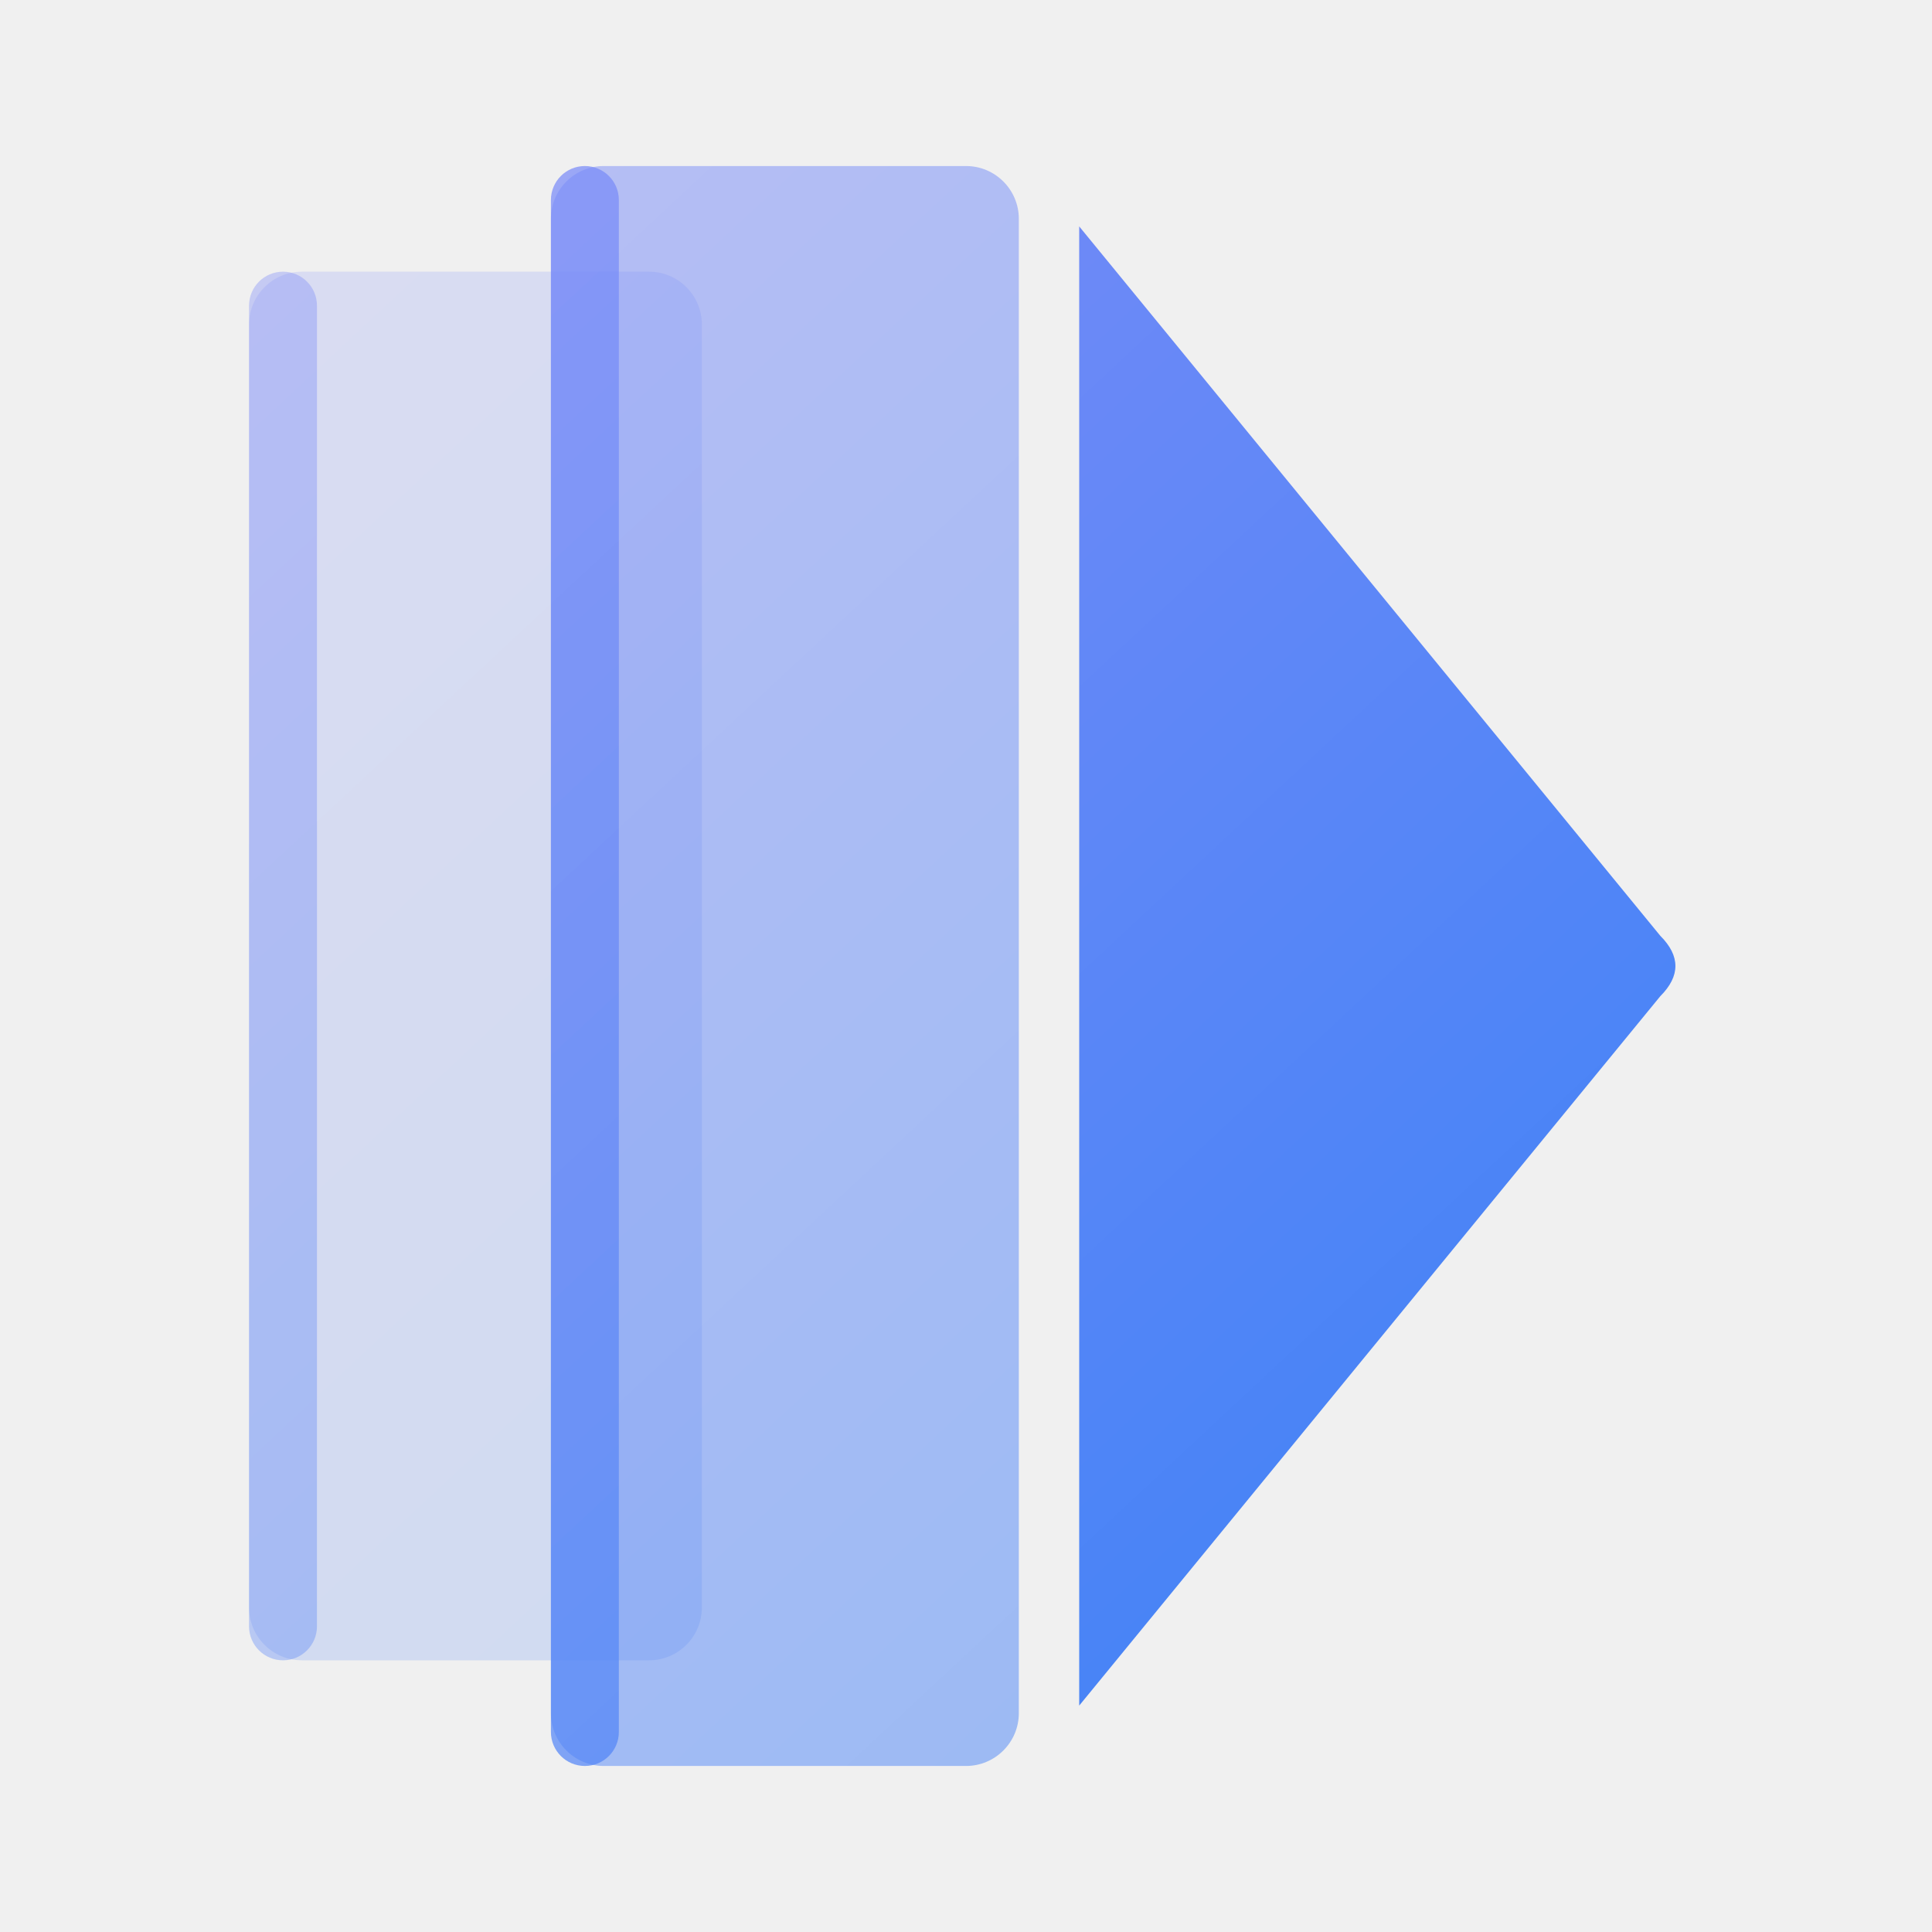
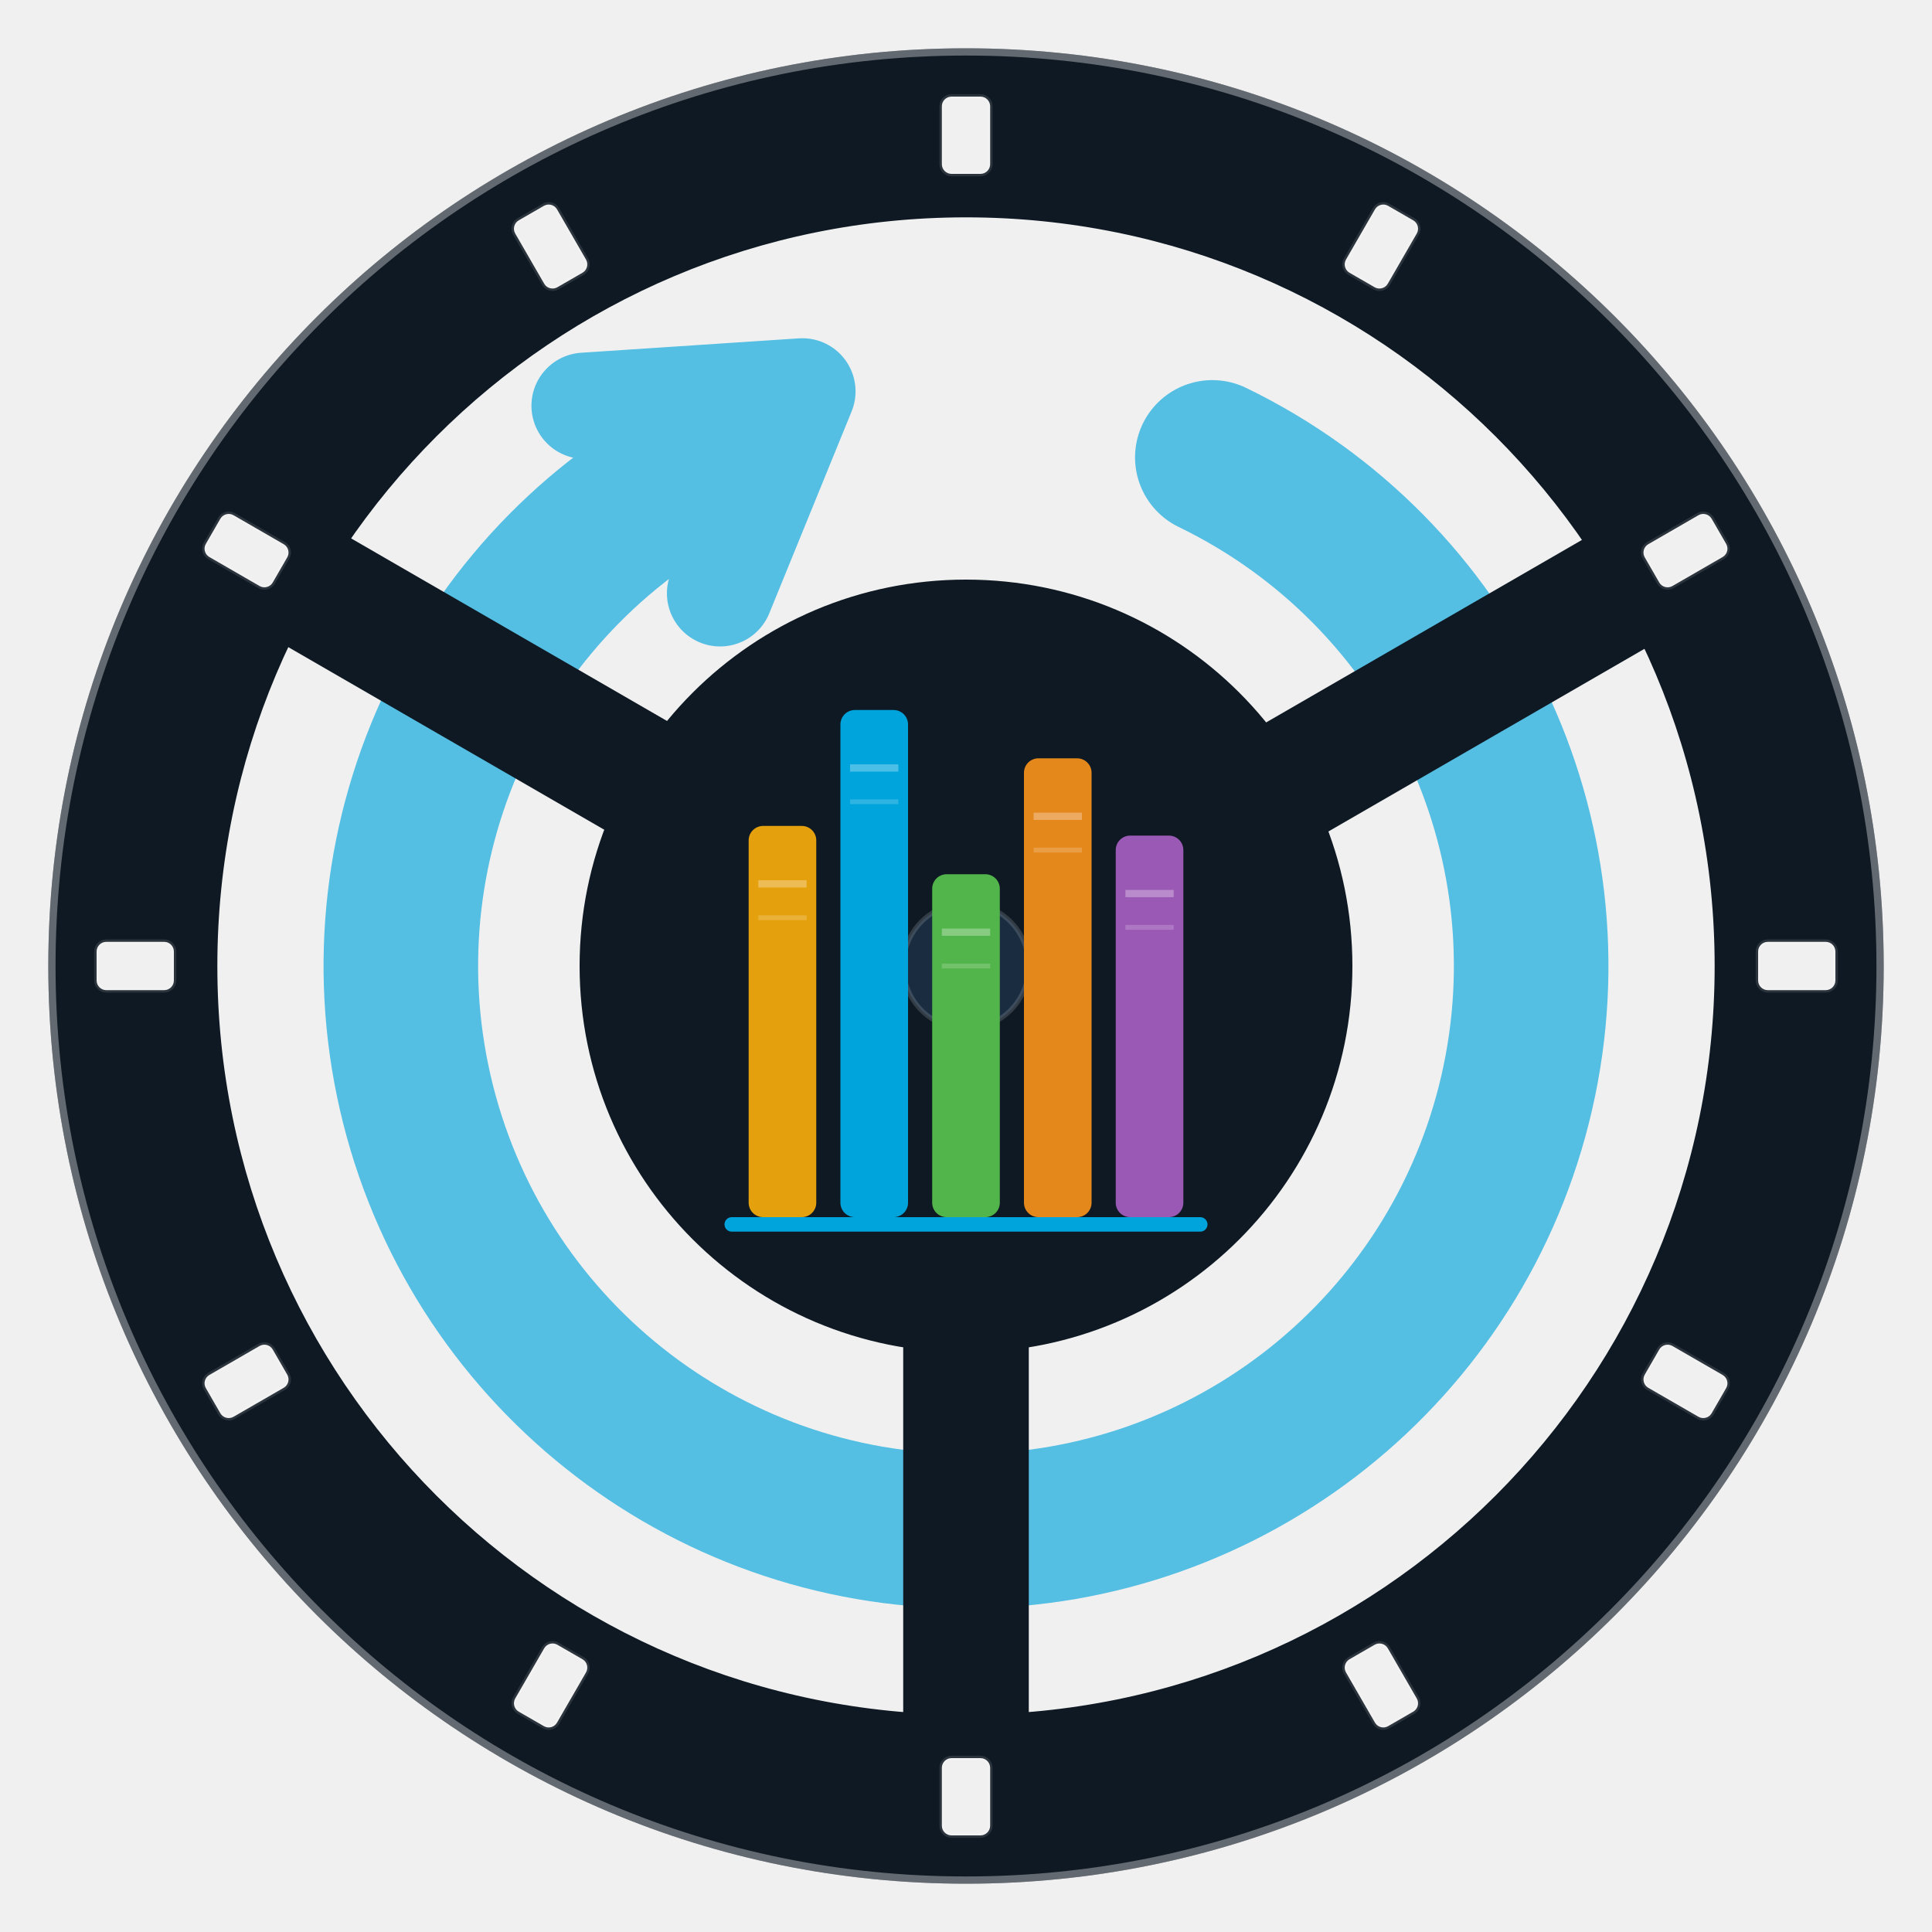
- <svg xmlns="http://www.w3.org/2000/svg" viewBox="0 0 512 512" fill="none">
+ <svg xmlns="http://www.w3.org/2000/svg" version="1.2" viewBox="0 0 400 400">
  <defs>
-     <linearGradient id="logo-grad" x1="66" y1="44" x2="446" y2="452" gradientUnits="userSpaceOnUse">
-       <stop stop-color="#818cf8" />
-       <stop offset="1" stop-color="#3b82f6" />
-     </linearGradient>
+     <clipPath clipPathUnits="userSpaceOnUse" id="cp1">
+       <path d="M200 390C94.93 390 10 305.07 10 200S94.93 10 200 10s190 84.93 190 190-84.93 190-190 190m155-190c0-85.72-69.28-155-155-155S45 114.28 45 200s69.28 155 155 155 155-69.28 155-155m-155 80c-44.24 0-80-35.76-80-80s35.76-80 80-80 80 35.76 80 80-35.76 80-80 80m164-83v6c0 1.1.9 2 2 2h12c1.1 0 2-.9 2-2v-6c0-1.1-.9-2-2-2h-12c-1.1 0-2 .9-2 2m-20.47 82.4-3 5.2c-.55.95-.23 2.18.73 2.73l10.39 6c.96.55 2.18.22 2.73-.73l3-5.2c.56-.95.23-2.18-.73-2.73l-10.39-6c-.96-.55-2.18-.22-2.73.73m-58.93 61.13-5.2 3c-.95.55-1.28 1.77-.73 2.73l6 10.39c.55.96 1.78 1.29 2.73.73l5.2-3c.95-.55 1.28-1.77.73-2.73l-6-10.39a1.997 1.997 0 0 0-2.73-.73M203 364h-6c-1.1 0-2 .9-2 2v12c0 1.1.9 2 2 2h6c1.1 0 2-.9 2-2v-12c0-1.1-.9-2-2-2m-82.4-20.47-5.2-3c-.95-.55-2.18-.23-2.73.73l-6 10.39c-.55.96-.22 2.18.73 2.73l5.2 3c.95.56 2.18.23 2.73-.73l6-10.39c.55-.96.22-2.18-.73-2.73M59.47 284.6l-3-5.2a2.003 2.003 0 0 0-2.73-.73l-10.39 6c-.96.55-1.29 1.78-.73 2.73l3 5.2c.55.95 1.77 1.28 2.73.73l10.39-6c.96-.55 1.28-1.78.73-2.73M36 203v-6c0-1.1-.9-2-2-2H22c-1.1 0-2 .9-2 2v6c0 1.1.9 2 2 2h12c1.1 0 2-.9 2-2m20.47-82.4 3-5.2c.55-.95.23-2.18-.73-2.73l-10.39-6c-.96-.55-2.18-.22-2.73.73l-3 5.2c-.56.95-.23 2.18.73 2.73l10.39 6c.96.55 2.18.22 2.73-.73m58.93-61.13 5.2-3c.95-.55 1.28-1.77.73-2.73l-6-10.39a1.99 1.99 0 0 0-2.73-.73l-5.2 3c-.95.55-1.28 1.77-.73 2.73l6 10.39c.55.96 1.78 1.28 2.73.73M197 36h6c1.1 0 2-.9 2-2V22c0-1.1-.9-2-2-2h-6c-1.1 0-2 .9-2 2v12c0 1.1.9 2 2 2m82.4 20.47 5.2 3c.95.55 2.18.23 2.73-.73l6-10.39c.55-.96.22-2.18-.73-2.73l-5.2-3c-.95-.56-2.18-.23-2.73.73l-6 10.39c-.55.96-.22 2.18.73 2.73m61.13 58.93 3 5.2c.55.95 1.77 1.28 2.73.73l10.39-6c.96-.55 1.29-1.78.73-2.73l-3-5.2a2.003 2.003 0 0 0-2.73-.73l-10.39 6c-.96.55-1.28 1.78-.73 2.73M200 280v75m-69.3-195-64.9-37.5M269.3 160l64.9-37.5" />
+     </clipPath>
+     <clipPath clipPathUnits="userSpaceOnUse" id="cp2">
+       <path d="M200 390C94.93 390 10 305.07 10 200S94.93 10 200 10s190 84.93 190 190-84.93 190-190 190m155-190c0-85.72-69.28-155-155-155S45 114.28 45 200s69.28 155 155 155 155-69.28 155-155m-155 80c-44.24 0-80-35.76-80-80s35.76-80 80-80 80 35.76 80 80-35.76 80-80 80m164-83v6c0 1.1.9 2 2 2h12c1.1 0 2-.9 2-2v-6c0-1.1-.9-2-2-2h-12c-1.1 0-2 .9-2 2m-20.47 82.4-3 5.2c-.55.95-.23 2.18.73 2.73l10.39 6c.96.55 2.18.22 2.73-.73l3-5.2c.56-.95.23-2.18-.73-2.73l-10.39-6c-.96-.55-2.18-.22-2.73.73m-58.93 61.13-5.2 3c-.95.55-1.28 1.77-.73 2.73l6 10.39c.55.96 1.78 1.29 2.73.73l5.2-3c.95-.55 1.28-1.77.73-2.73l-6-10.39a1.997 1.997 0 0 0-2.73-.73M203 364h-6c-1.1 0-2 .9-2 2v12c0 1.1.9 2 2 2h6c1.1 0 2-.9 2-2v-12c0-1.1-.9-2-2-2m-82.4-20.47-5.2-3c-.95-.55-2.18-.23-2.73.73l-6 10.39c-.55.96-.22 2.18.73 2.73l5.2 3c.95.56 2.18.23 2.73-.73l6-10.39c.55-.96.22-2.18-.73-2.73M59.47 284.6l-3-5.2a2.003 2.003 0 0 0-2.73-.73l-10.39 6c-.96.55-1.29 1.78-.73 2.73l3 5.2c.55.95 1.77 1.28 2.73.73l10.39-6c.96-.55 1.28-1.78.73-2.73M36 203v-6c0-1.1-.9-2-2-2H22c-1.1 0-2 .9-2 2v6c0 1.1.9 2 2 2h12c1.1 0 2-.9 2-2m20.47-82.4 3-5.2c.55-.95.23-2.18-.73-2.73l-10.39-6c-.96-.55-2.18-.22-2.73.73l-3 5.2c-.56.95-.23 2.18.73 2.73l10.39 6c.96.55 2.18.22 2.73-.73m58.93-61.13 5.2-3c.95-.55 1.28-1.77.73-2.73l-6-10.39a1.99 1.99 0 0 0-2.73-.73l-5.2 3c-.95.55-1.28 1.77-.73 2.73l6 10.39c.55.96 1.78 1.28 2.73.73M197 36h6c1.1 0 2-.9 2-2V22c0-1.1-.9-2-2-2h-6c-1.1 0-2 .9-2 2v12c0 1.1.9 2 2 2m82.4 20.47 5.2 3c.95.55 2.18.23 2.73-.73l6-10.39c.55-.96.22-2.18-.73-2.73l-5.2-3c-.95-.56-2.18-.23-2.73.73l-6 10.39c-.55.96-.22 2.18.73 2.73m61.13 58.93 3 5.2c.55.95 1.77 1.28 2.73.73l10.39-6c.96-.55 1.29-1.78.73-2.73l-3-5.2a2.003 2.003 0 0 0-2.73-.73l-10.39 6c-.96.55-1.28 1.78-.73 2.73M200 280v75m-69.3-195-64.9-37.5M269.3 160l64.9-37.5" />
+     </clipPath>
  </defs>
-   <rect x="66" y="72" width="120" height="368" rx="14" fill="url(#logo-grad)" opacity="0.2" />
-   <rect x="66" y="72" width="18" height="368" rx="9" fill="url(#logo-grad)" opacity="0.38" />
-   <rect x="146" y="44" width="124" height="424" rx="14" fill="url(#logo-grad)" opacity="0.5" />
-   <rect x="146" y="44" width="18" height="424" rx="9" fill="url(#logo-grad)" opacity="0.72" />
-   <path d="M286 60 L440 248 Q448 256 440 264 L286 452 Z" fill="url(#logo-grad)" />
+   <style>.s5{opacity:.12;fill:none;stroke:#fff}.s14,.s15{fill:#000;stroke:#fff}.s14{opacity:.3;stroke-width:1.5}.s15{opacity:.18}</style>
+   <g clip-path="url(#cp1)">
+     <path fill-rule="evenodd" d="M200 390C94.93 390 10 305.07 10 200S94.93 10 200 10s190 84.93 190 190-84.93 190-190 190" style="fill:#0f1923" />
+   </g>
+   <g clip-path="url(#cp2)">
+     <path fill-rule="evenodd" d="M200 389.5C95.21 389.5 10.5 304.79 10.5 200S95.21 10.5 200 10.5 389.5 95.21 389.5 200 304.79 389.5 200 389.5z" style="opacity:.35;fill:none;stroke:#fff;stroke-width:2" />
+   </g>
+   <g style="opacity:.65">
+     <path d="M251 94.7c49.08 23.77 75.23 78.31 63.04 131.46C301.84 279.32 254.54 317 200 317S98.16 279.32 85.96 226.16C73.77 173.01 99.92 118.47 149 94.7" style="fill:none;stroke:#00a4dc;stroke-linecap:round;stroke-width:32" />
+     <path d="m121.03 84.01 45.1-2.98-17.05 41.81" style="fill:none;stroke:#00a4dc;stroke-linecap:round;stroke-linejoin:round;stroke-width:22" />
+   </g>
+   <path fill-rule="evenodd" d="M200 276v83m-65.21-196.63-73.35-42.39M264 163.51 339.29 120" style="fill:#0f1923;stroke:#0f1923;stroke-width:26" />
+   <path fill-rule="evenodd" class="s5" d="M366 195h12c1.1 0 2 .9 2 2v6c0 1.1-.9 2-2 2h-12c-1.1 0-2-.9-2-2v-6c0-1.1.9-2 2-2zm-19.74 83.67 10.39 6c.96.55 1.29 1.78.73 2.73l-3 5.2c-.55.95-1.77 1.28-2.73.73l-10.39-6a1.997 1.997 0 0 1-.73-2.73l3-5.2c.55-.95 1.77-1.28 2.73-.73zm-58.93 62.59 6 10.39c.55.96.22 2.18-.73 2.73l-5.2 3c-.95.56-2.18.23-2.73-.73l-6-10.39c-.55-.96-.22-2.18.73-2.73l5.2-3c.95-.55 2.18-.23 2.73.73zM205 366v12c0 1.1-.9 2-2 2h-6c-1.1 0-2-.9-2-2v-12c0-1.1.9-2 2-2h6c1.1 0 2 .9 2 2z" />
+   <path fill-rule="evenodd" d="m121.33 346.26-6 10.39c-.55.96-1.78 1.29-2.73.73l-5.2-3a2.003 2.003 0 0 1-.73-2.73l6-10.39c.55-.96 1.78-1.28 2.73-.73l5.2 3c.95.55 1.28 1.77.73 2.73z" style="opacity:.12;fill:none;stroke:#fff;stroke-width:1" />
+   <path fill-rule="evenodd" class="s5" d="m58.74 287.33-10.39 6c-.96.55-2.18.22-2.73-.73l-3-5.2c-.56-.95-.23-2.18.73-2.73l10.39-6c.96-.55 2.18-.22 2.73.73l3 5.2c.55.95.23 2.18-.73 2.73zM34 205H22c-1.1 0-2-.9-2-2v-6c0-1.1.9-2 2-2h12c1.1 0 2 .9 2 2v6c0 1.1-.9 2-2 2zm19.74-83.67-10.39-6a1.99 1.99 0 0 1-.73-2.73l3-5.2c.55-.95 1.77-1.28 2.73-.73l10.39 6c.96.55 1.28 1.78.73 2.73l-3 5.2c-.55.95-1.77 1.28-2.73.73zm58.93-62.59-6-10.39c-.55-.96-.22-2.18.73-2.73l5.2-3c.95-.56 2.18-.23 2.73.73l6 10.39c.55.96.22 2.18-.73 2.73l-5.2 3c-.95.55-2.18.23-2.73-.73zM195 34V22c0-1.1.9-2 2-2h6c1.1 0 2 .9 2 2v12c0 1.1-.9 2-2 2h-6c-1.1 0-2-.9-2-2zm83.67 19.74 6-10.39c.55-.96 1.78-1.29 2.73-.73l5.2 3c.95.55 1.28 1.77.73 2.73l-6 10.39c-.55.96-1.78 1.28-2.73.73l-5.2-3a2.003 2.003 0 0 1-.73-2.73zm62.59 58.93 10.39-6c.96-.55 2.18-.22 2.73.73l3 5.2c.56.95.23 2.18-.73 2.73l-10.39 6c-.96.55-2.18.22-2.73-.73l-3-5.2c-.55-.95-.23-2.18.73-2.73z" />
+   <path fill-rule="evenodd" d="M200 213c-7.19 0-13-5.81-13-13s5.81-13 13-13 13 5.81 13 13-5.81 13-13 13" style="fill:#1a2d40" />
+   <path fill-rule="evenodd" d="M200 213c-7.19 0-13-5.81-13-13s5.81-13 13-13 13 5.81 13 13-5.81 13-13 13z" style="opacity:.15;fill:none;stroke:#fff" />
+   <path fill-rule="evenodd" d="M158 171h8c1.66 0 3 1.34 3 3v75c0 1.66-1.34 3-3 3h-8c-1.66 0-3-1.34-3-3v-75c0-1.66 1.34-3 3-3" style="fill:#e5a00d" />
+   <path fill-rule="evenodd" d="M177 147h8c1.66 0 3 1.34 3 3v99c0 1.66-1.34 3-3 3h-8c-1.66 0-3-1.34-3-3v-99c0-1.66 1.34-3 3-3" style="fill:#00a4dc" />
+   <path fill-rule="evenodd" d="M196 181h8c1.66 0 3 1.34 3 3v65c0 1.66-1.34 3-3 3h-8c-1.66 0-3-1.34-3-3v-65c0-1.66 1.34-3 3-3" style="fill:#52b54b" />
+   <path fill-rule="evenodd" d="M215 157h8c1.66 0 3 1.34 3 3v89c0 1.66-1.34 3-3 3h-8c-1.66 0-3-1.34-3-3v-89c0-1.66 1.34-3 3-3" style="fill:#e4881c" />
+   <path fill-rule="evenodd" d="M234 173h8c1.66 0 3 1.34 3 3v73c0 1.66-1.34 3-3 3h-8c-1.66 0-3-1.34-3-3v-73c0-1.66 1.34-3 3-3" style="fill:#9b59b6" />
+   <path fill-rule="evenodd" class="s14" d="M157 183h10" />
+   <path fill-rule="evenodd" class="s15" d="M157 190h10" />
+   <path fill-rule="evenodd" class="s14" d="M176 159h10" />
+   <path fill-rule="evenodd" class="s15" d="M176 166h10" />
+   <path fill-rule="evenodd" class="s14" d="M195 193h10" />
+   <path fill-rule="evenodd" class="s15" d="M195 200h10" />
+   <path fill-rule="evenodd" class="s14" d="M214 169h10" />
+   <path fill-rule="evenodd" class="s15" d="M214 176h10" />
+   <path fill-rule="evenodd" class="s14" d="M233 185h10" />
+   <path fill-rule="evenodd" class="s15" d="M233 192h10" />
+   <path fill-rule="evenodd" d="M151.5 252h97c.83 0 1.5.67 1.5 1.5s-.67 1.5-1.5 1.5h-97c-.83 0-1.5-.67-1.5-1.5s.67-1.5 1.5-1.5" style="fill:#00a4dc" />
</svg>
